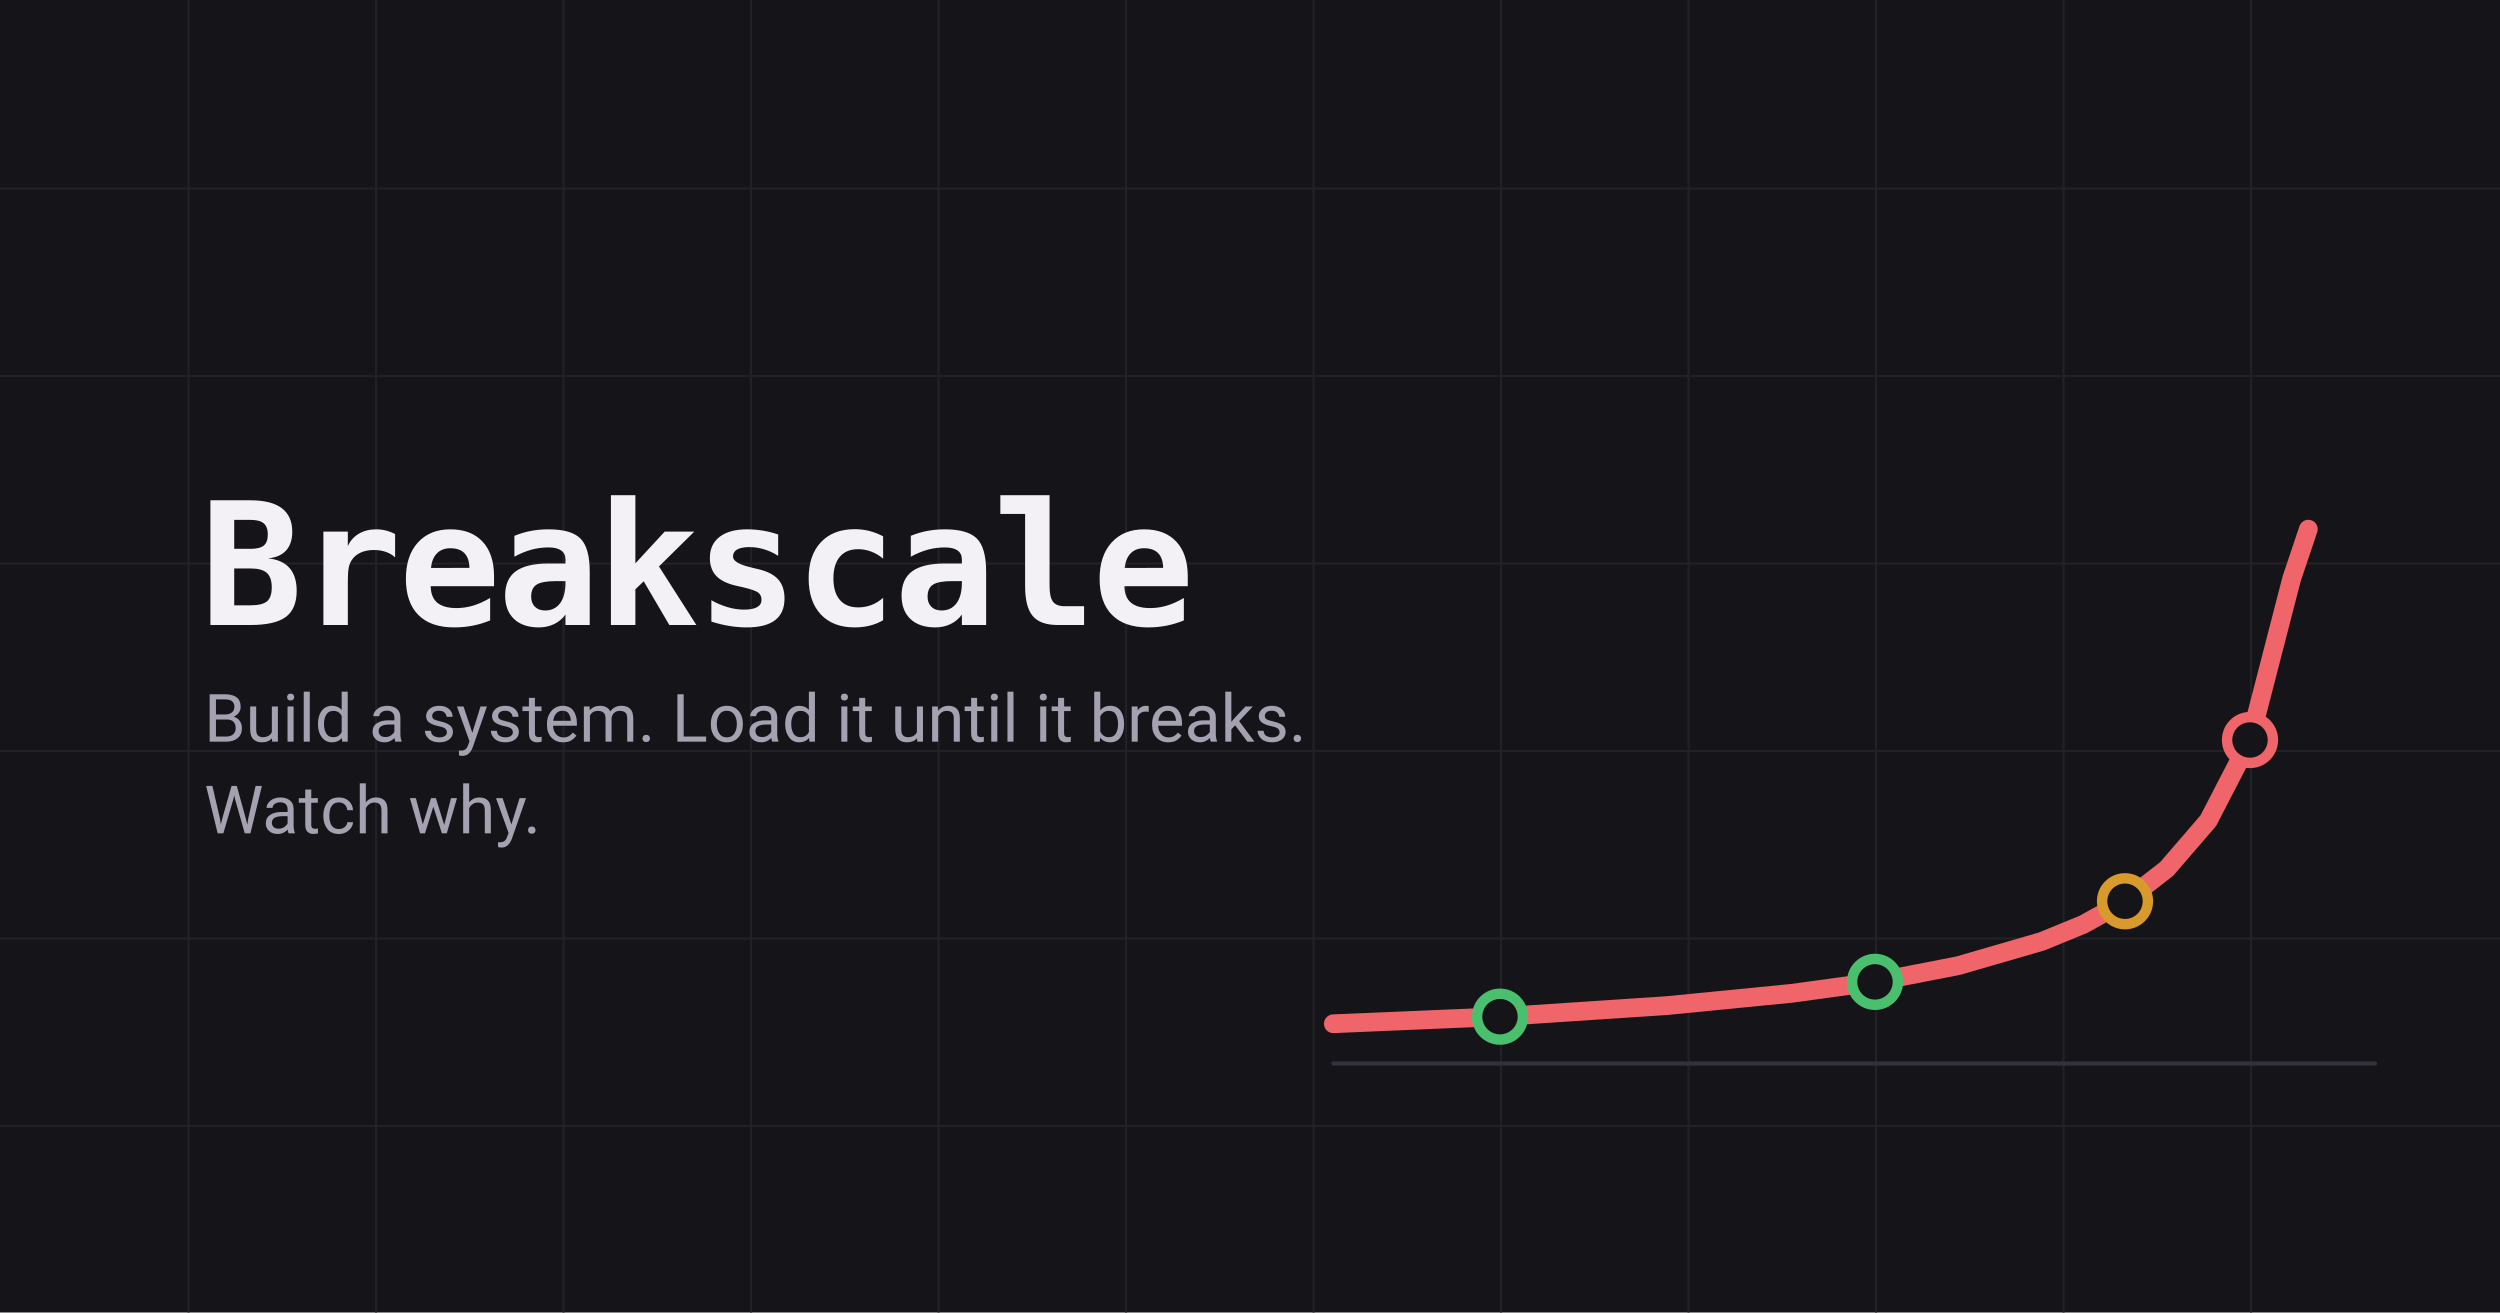
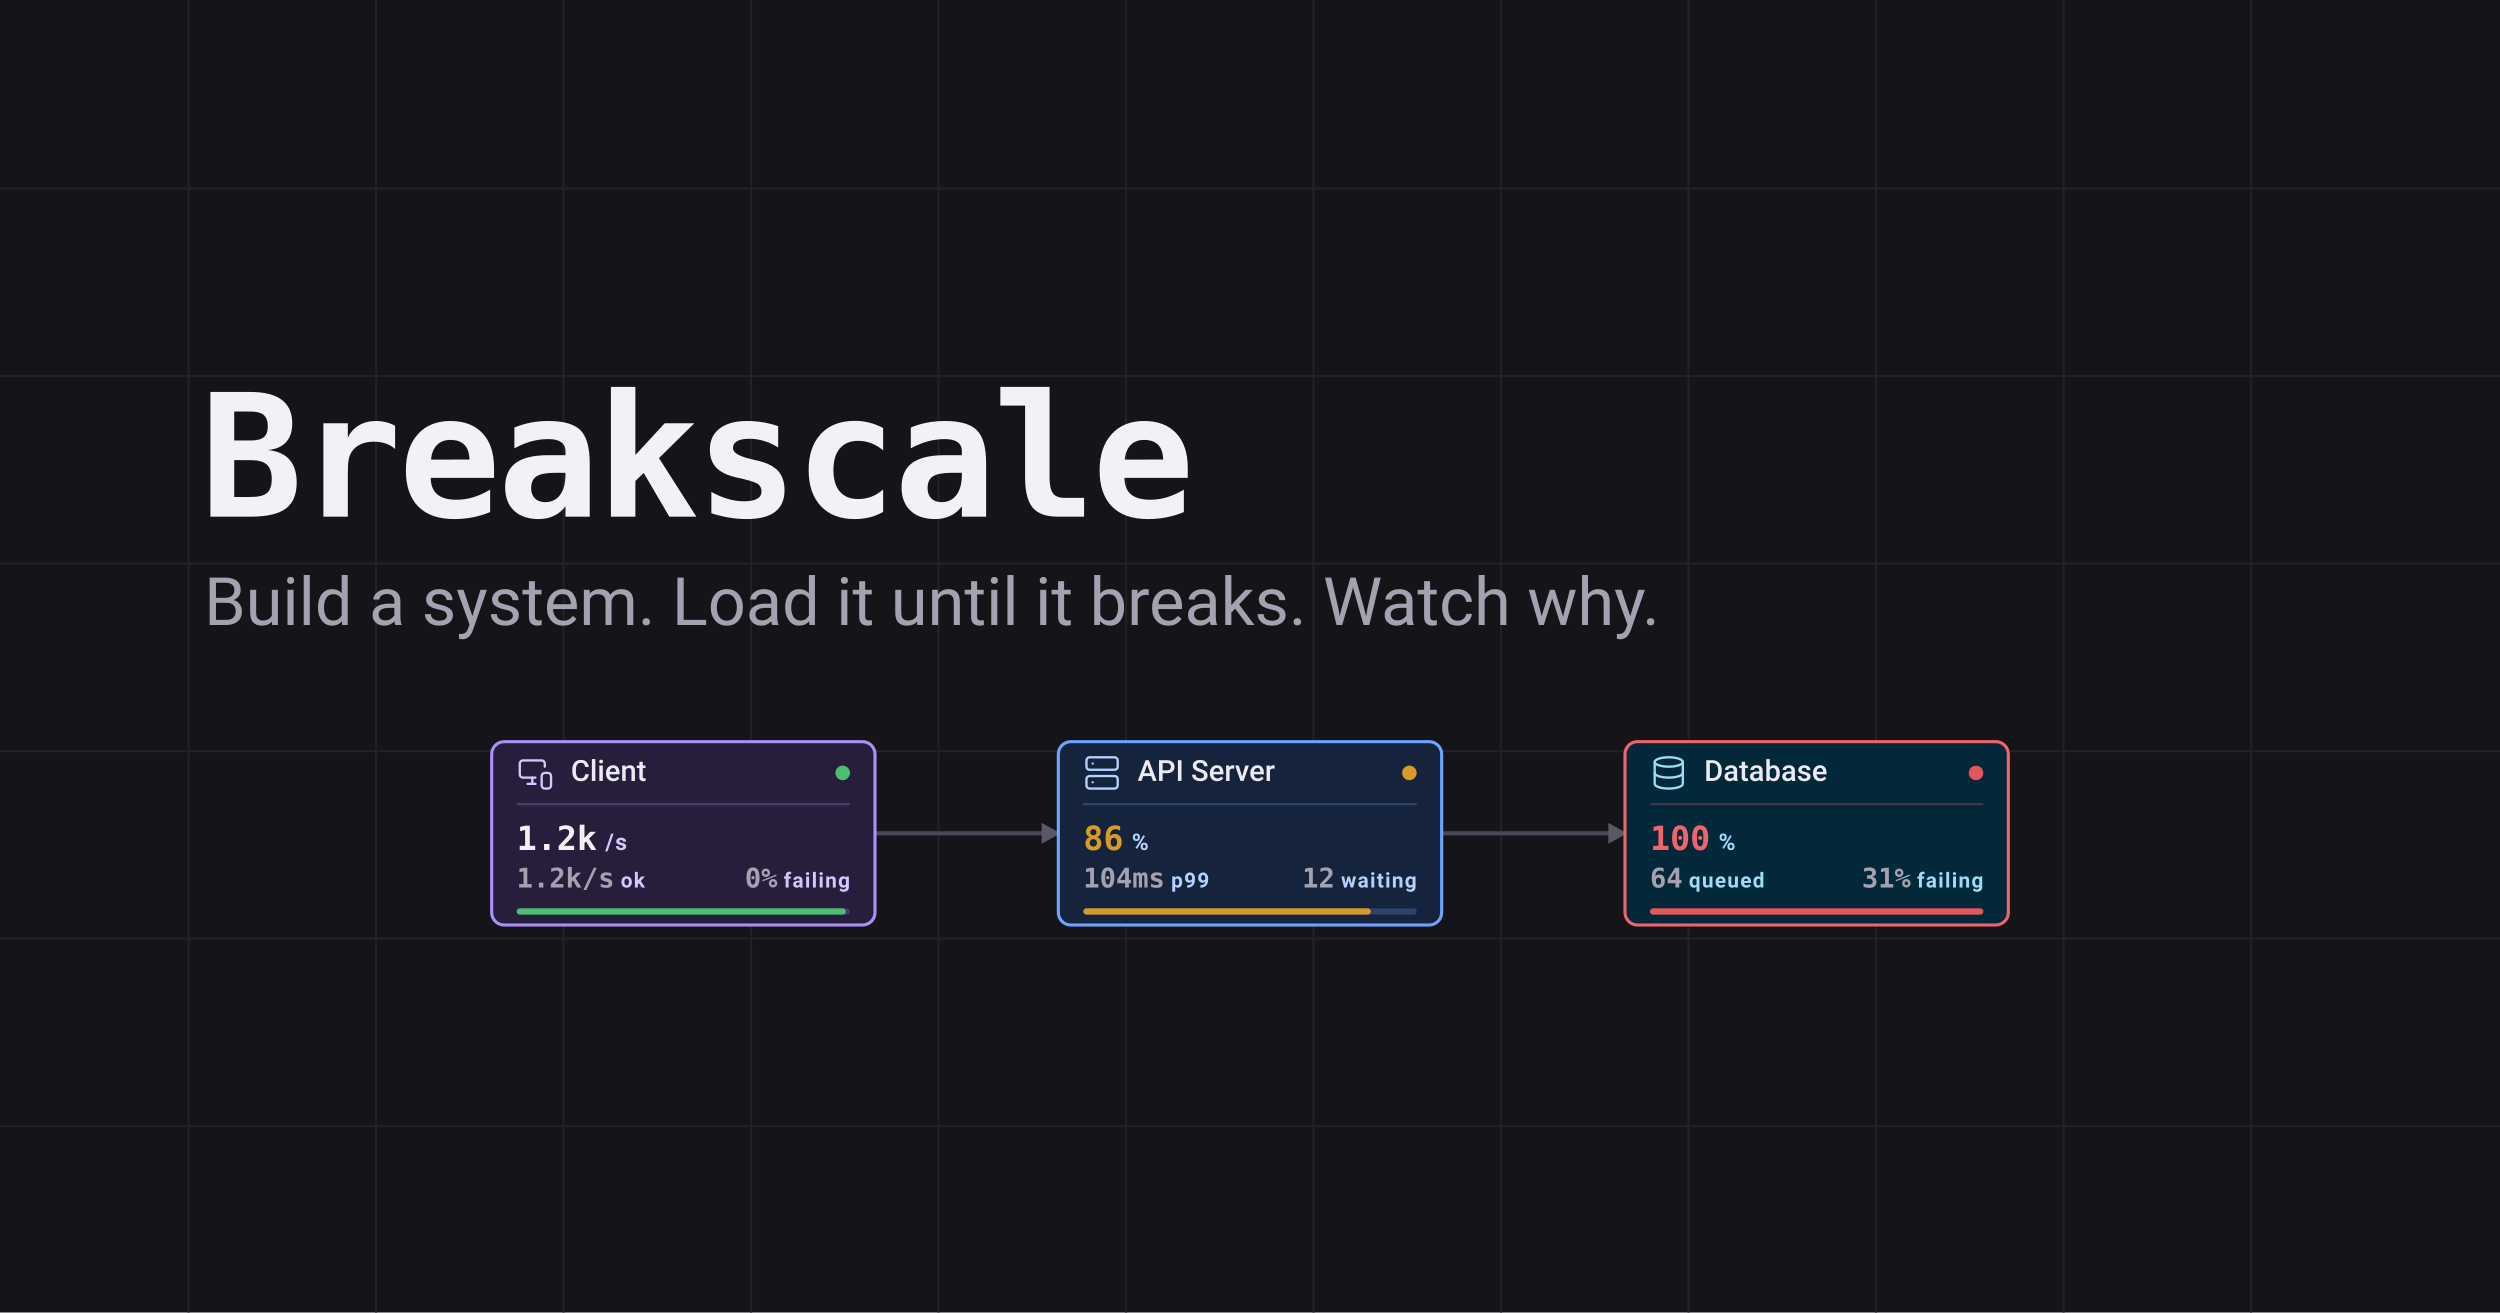
<svg xmlns="http://www.w3.org/2000/svg" viewBox="0 0 1200 630" width="1200" height="630" role="img" aria-label="Breakscale: build a system, load it until it breaks, and watch why">
  <rect width="1200" height="630" fill="#151419" />
  <g stroke="#232128" stroke-width="1">
    <path d="M0 90.5h1200M0 180.5h1200M0 270.5h1200M0 360.5h1200M0 450.5h1200M0 540.5h1200" />
    <path d="M90.5 0v630M180.5 0v630M270.5 0v630M360.5 0v630M450.5 0v630M540.5 0v630M630.5 0v630M720.5 0v630M810.5 0v630M900.5 0v630M990.5 0v630M1080.5 0v630" />
  </g>
-   <g transform="translate(640, 250)">
-     <path d="M0 260.5 H500" stroke="#33313c" stroke-width="2" stroke-linecap="round" />
-     <path d="M0.0 241.4 L80.0 238.0 L160.0 232.7 L220.0 226.8 L260.0 221.3 L300.0 213.5 L340.0 201.9 L360.0 193.7 L380.0 182.6 L400.0 167.1 L420.0 143.9 L440.0 105.2 L460.0 27.8 L468.0 4.0" fill="none" stroke="#f0656a" stroke-width="9" stroke-linecap="round" stroke-linejoin="round" />
-     <circle cx="80" cy="238.0" r="11" fill="#151419" stroke="#4ac06e" stroke-width="5" />
-     <circle cx="260" cy="221.3" r="11" fill="#151419" stroke="#4ac06e" stroke-width="5" />
-     <circle cx="380" cy="182.6" r="11" fill="#151419" stroke="#d79a2b" stroke-width="5" />
-     <circle cx="440" cy="105.2" r="11" fill="#151419" stroke="#f0656a" stroke-width="5" />
+   <text x="96" y="248" font-family="ui-monospace, 'SF Mono', 'JetBrains Mono', Menlo, Consolas, monospace" font-size="82" font-weight="700" letter-spacing="-1.8" fill="#f3f1f5">Breakscale</text>
+   <text x="98" y="300" font-family="ui-sans-serif, system-ui, -apple-system, 'Segoe UI', Roboto, sans-serif" font-size="32" fill="#a5a1b0">Build a system. Load it until it breaks. Watch why.</text>
+   <g transform="translate(236, 356)">
+     <path d="M184 44 H266" stroke="#4a4856" stroke-width="2" />
+     <path d="M456 44 H538" stroke="#4a4856" stroke-width="2" />
+     <path d="M264 39 L273 44 L264 49 Z" fill="#5a5866" />
+     <path d="M536 39 L545 44 L536 49 Z" fill="#5a5866" />
+     <g transform="translate(0,0)">
+       <rect width="184" height="88" rx="6" fill="#261e3a" stroke="#ac8ff9" stroke-width="1.5" />
+       <line x1="12" y1="30" x2="172" y2="30" stroke="#ac8ff9" stroke-opacity="0.28" stroke-width="1" />
+       <g transform="translate(12,6) scale(0.75)" fill="none" stroke="#d4c7ff" stroke-width="1.5" stroke-linecap="round" stroke-linejoin="round">
+         <path d="M18 8V6a2 2 0 0 0-2-2H4a2 2 0 0 0-2 2v7a2 2 0 0 0 2 2h8" />
+         <path d="M10 19v-3.96 3.15" />
+         <path d="M7 19h5" />
+         <rect width="6" height="10" x="16" y="12" rx="2" />
+       </g>
+       <text x="38" y="15" font-family="ui-sans-serif, system-ui, -apple-system, 'Segoe UI', Roboto, sans-serif" font-size="14" font-weight="450" fill="#eceaf2" dominant-baseline="middle">Client</text>
+       <circle cx="168.5" cy="15" r="3.5" fill="#4ac06e" />
+       <text x="12" y="52" font-family="ui-monospace, 'SF Mono', 'JetBrains Mono', Menlo, Consolas, monospace" font-size="16" font-weight="650" fill="#f3f1f5">1.2k<tspan font-family="ui-sans-serif, system-ui, -apple-system, 'Segoe UI', Roboto, sans-serif" font-size="11" font-weight="650" fill="#d4c7ff" letter-spacing="0.66" dx="4">/s</tspan>
+       </text>
+       <text x="12" y="70" font-family="ui-monospace, 'SF Mono', 'JetBrains Mono', Menlo, Consolas, monospace" font-size="13" font-weight="650" fill="#a5a1b0">1.2k/s<tspan font-family="ui-sans-serif, system-ui, -apple-system, 'Segoe UI', Roboto, sans-serif" font-size="10" font-weight="650" fill="#d4c7ff" letter-spacing="0.6" dx="3">ok</tspan>
+       </text>
+       <text x="172" y="70" text-anchor="end" font-family="ui-monospace, 'SF Mono', 'JetBrains Mono', Menlo, Consolas, monospace" font-size="13" font-weight="650" fill="#a5a1b0">0%<tspan font-family="ui-sans-serif, system-ui, -apple-system, 'Segoe UI', Roboto, sans-serif" font-size="10" font-weight="650" fill="#d4c7ff" letter-spacing="0.6" dx="3">failing</tspan>
+       </text>
+       <rect x="12" y="80" width="160" height="3" rx="1.5" fill="#ac8ff9" fill-opacity="0.25" />
+       <rect x="12" y="80" width="158" height="3" rx="1.5" fill="#4ac06e" />
+     </g>
+     <g transform="translate(272,0)">
+       <rect width="184" height="88" rx="6" fill="#15243c" stroke="#6ea3ff" stroke-width="1.5" />
+       <line x1="12" y1="30" x2="172" y2="30" stroke="#6ea3ff" stroke-opacity="0.28" stroke-width="1" />
+       <g transform="translate(12,6) scale(0.75)" fill="none" stroke="#b5d2ff" stroke-width="1.5" stroke-linecap="round" stroke-linejoin="round">
+         <rect width="20" height="8" x="2" y="2" rx="2" />
+         <rect width="20" height="8" x="2" y="14" rx="2" />
+         <path d="M6 6h.01M6 18h.01" />
+       </g>
+       <text x="38" y="15" font-family="ui-sans-serif, system-ui, -apple-system, 'Segoe UI', Roboto, sans-serif" font-size="14" font-weight="450" fill="#eceaf2" dominant-baseline="middle">API Server</text>
+       <circle cx="168.5" cy="15" r="3.5" fill="#d79a2b" />
+       <text x="12" y="52" font-family="ui-monospace, 'SF Mono', 'JetBrains Mono', Menlo, Consolas, monospace" font-size="16" font-weight="650" fill="#d79a2b">86<tspan font-family="ui-sans-serif, system-ui, -apple-system, 'Segoe UI', Roboto, sans-serif" font-size="11" font-weight="650" fill="#b5d2ff" letter-spacing="0.66" dx="4">%</tspan>
+       </text>
+       <text x="12" y="70" font-family="ui-monospace, 'SF Mono', 'JetBrains Mono', Menlo, Consolas, monospace" font-size="13" font-weight="650" fill="#a5a1b0">104ms<tspan font-family="ui-sans-serif, system-ui, -apple-system, 'Segoe UI', Roboto, sans-serif" font-size="10" font-weight="650" fill="#b5d2ff" letter-spacing="0.6" dx="3">p99</tspan>
+       </text>
+       <text x="172" y="70" text-anchor="end" font-family="ui-monospace, 'SF Mono', 'JetBrains Mono', Menlo, Consolas, monospace" font-size="13" font-weight="650" fill="#a5a1b0">12<tspan font-family="ui-sans-serif, system-ui, -apple-system, 'Segoe UI', Roboto, sans-serif" font-size="10" font-weight="650" fill="#b5d2ff" letter-spacing="0.6" dx="3">waiting</tspan>
+       </text>
+       <rect x="12" y="80" width="160" height="3" rx="1.5" fill="#6ea3ff" fill-opacity="0.25" />
+       <rect x="12" y="80" width="138" height="3" rx="1.5" fill="#d79a2b" />
+     </g>
+     <g transform="translate(544,0)">
+       <rect width="184" height="88" rx="6" fill="#022839" stroke="#f0656a" stroke-width="1.5" />
+       <line x1="12" y1="30" x2="172" y2="30" stroke="#f0656a" stroke-opacity="0.28" stroke-width="1" />
+       <g transform="translate(12,6) scale(0.75)" fill="none" stroke="#9fdcf5" stroke-width="1.5" stroke-linecap="round" stroke-linejoin="round">
+         <ellipse cx="12" cy="5" rx="9" ry="3" />
+         <path d="M3 5v14a9 3 0 0 0 18 0V5" />
+         <path d="M3 12a9 3 0 0 0 18 0" />
+       </g>
+       <text x="38" y="15" font-family="ui-sans-serif, system-ui, -apple-system, 'Segoe UI', Roboto, sans-serif" font-size="14" font-weight="450" fill="#eceaf2" dominant-baseline="middle">Database</text>
+       <circle cx="168.5" cy="15" r="3.5" fill="#e2565c" />
+       <text x="12" y="52" font-family="ui-monospace, 'SF Mono', 'JetBrains Mono', Menlo, Consolas, monospace" font-size="16" font-weight="650" fill="#f0656a">100<tspan font-family="ui-sans-serif, system-ui, -apple-system, 'Segoe UI', Roboto, sans-serif" font-size="11" font-weight="650" fill="#9fdcf5" letter-spacing="0.66" dx="4">%</tspan>
+       </text>
+       <text x="12" y="70" font-family="ui-monospace, 'SF Mono', 'JetBrains Mono', Menlo, Consolas, monospace" font-size="13" font-weight="650" fill="#a5a1b0">64<tspan font-family="ui-sans-serif, system-ui, -apple-system, 'Segoe UI', Roboto, sans-serif" font-size="10" font-weight="650" fill="#9fdcf5" letter-spacing="0.6" dx="3">queued</tspan>
+       </text>
+       <text x="172" y="70" text-anchor="end" font-family="ui-monospace, 'SF Mono', 'JetBrains Mono', Menlo, Consolas, monospace" font-size="13" font-weight="650" fill="#a5a1b0">31%<tspan font-family="ui-sans-serif, system-ui, -apple-system, 'Segoe UI', Roboto, sans-serif" font-size="10" font-weight="650" fill="#9fdcf5" letter-spacing="0.6" dx="3">failing</tspan>
+       </text>
+       <rect x="12" y="80" width="160" height="3" rx="1.5" fill="#f0656a" fill-opacity="0.25" />
+       <rect x="12" y="80" width="160" height="3" rx="1.5" fill="#e2565c" />
+     </g>
  </g>
-   <text x="96" y="300" font-family="ui-monospace, 'SF Mono', 'JetBrains Mono', Menlo, Consolas, monospace" font-size="82" font-weight="700" letter-spacing="-1.8" fill="#f3f1f5">
-     Breakscale
-   </text>
-   <text x="98" y="356" font-family="ui-sans-serif, system-ui, -apple-system, 'Segoe UI', Roboto, sans-serif" font-size="32" fill="#a5a1b0">
-     Build a system. Load it until it breaks.
-   </text>
-   <text x="98" y="400" font-family="ui-sans-serif, system-ui, -apple-system, 'Segoe UI', Roboto, sans-serif" font-size="32" fill="#a5a1b0">
-     Watch why.
-   </text>
</svg>
